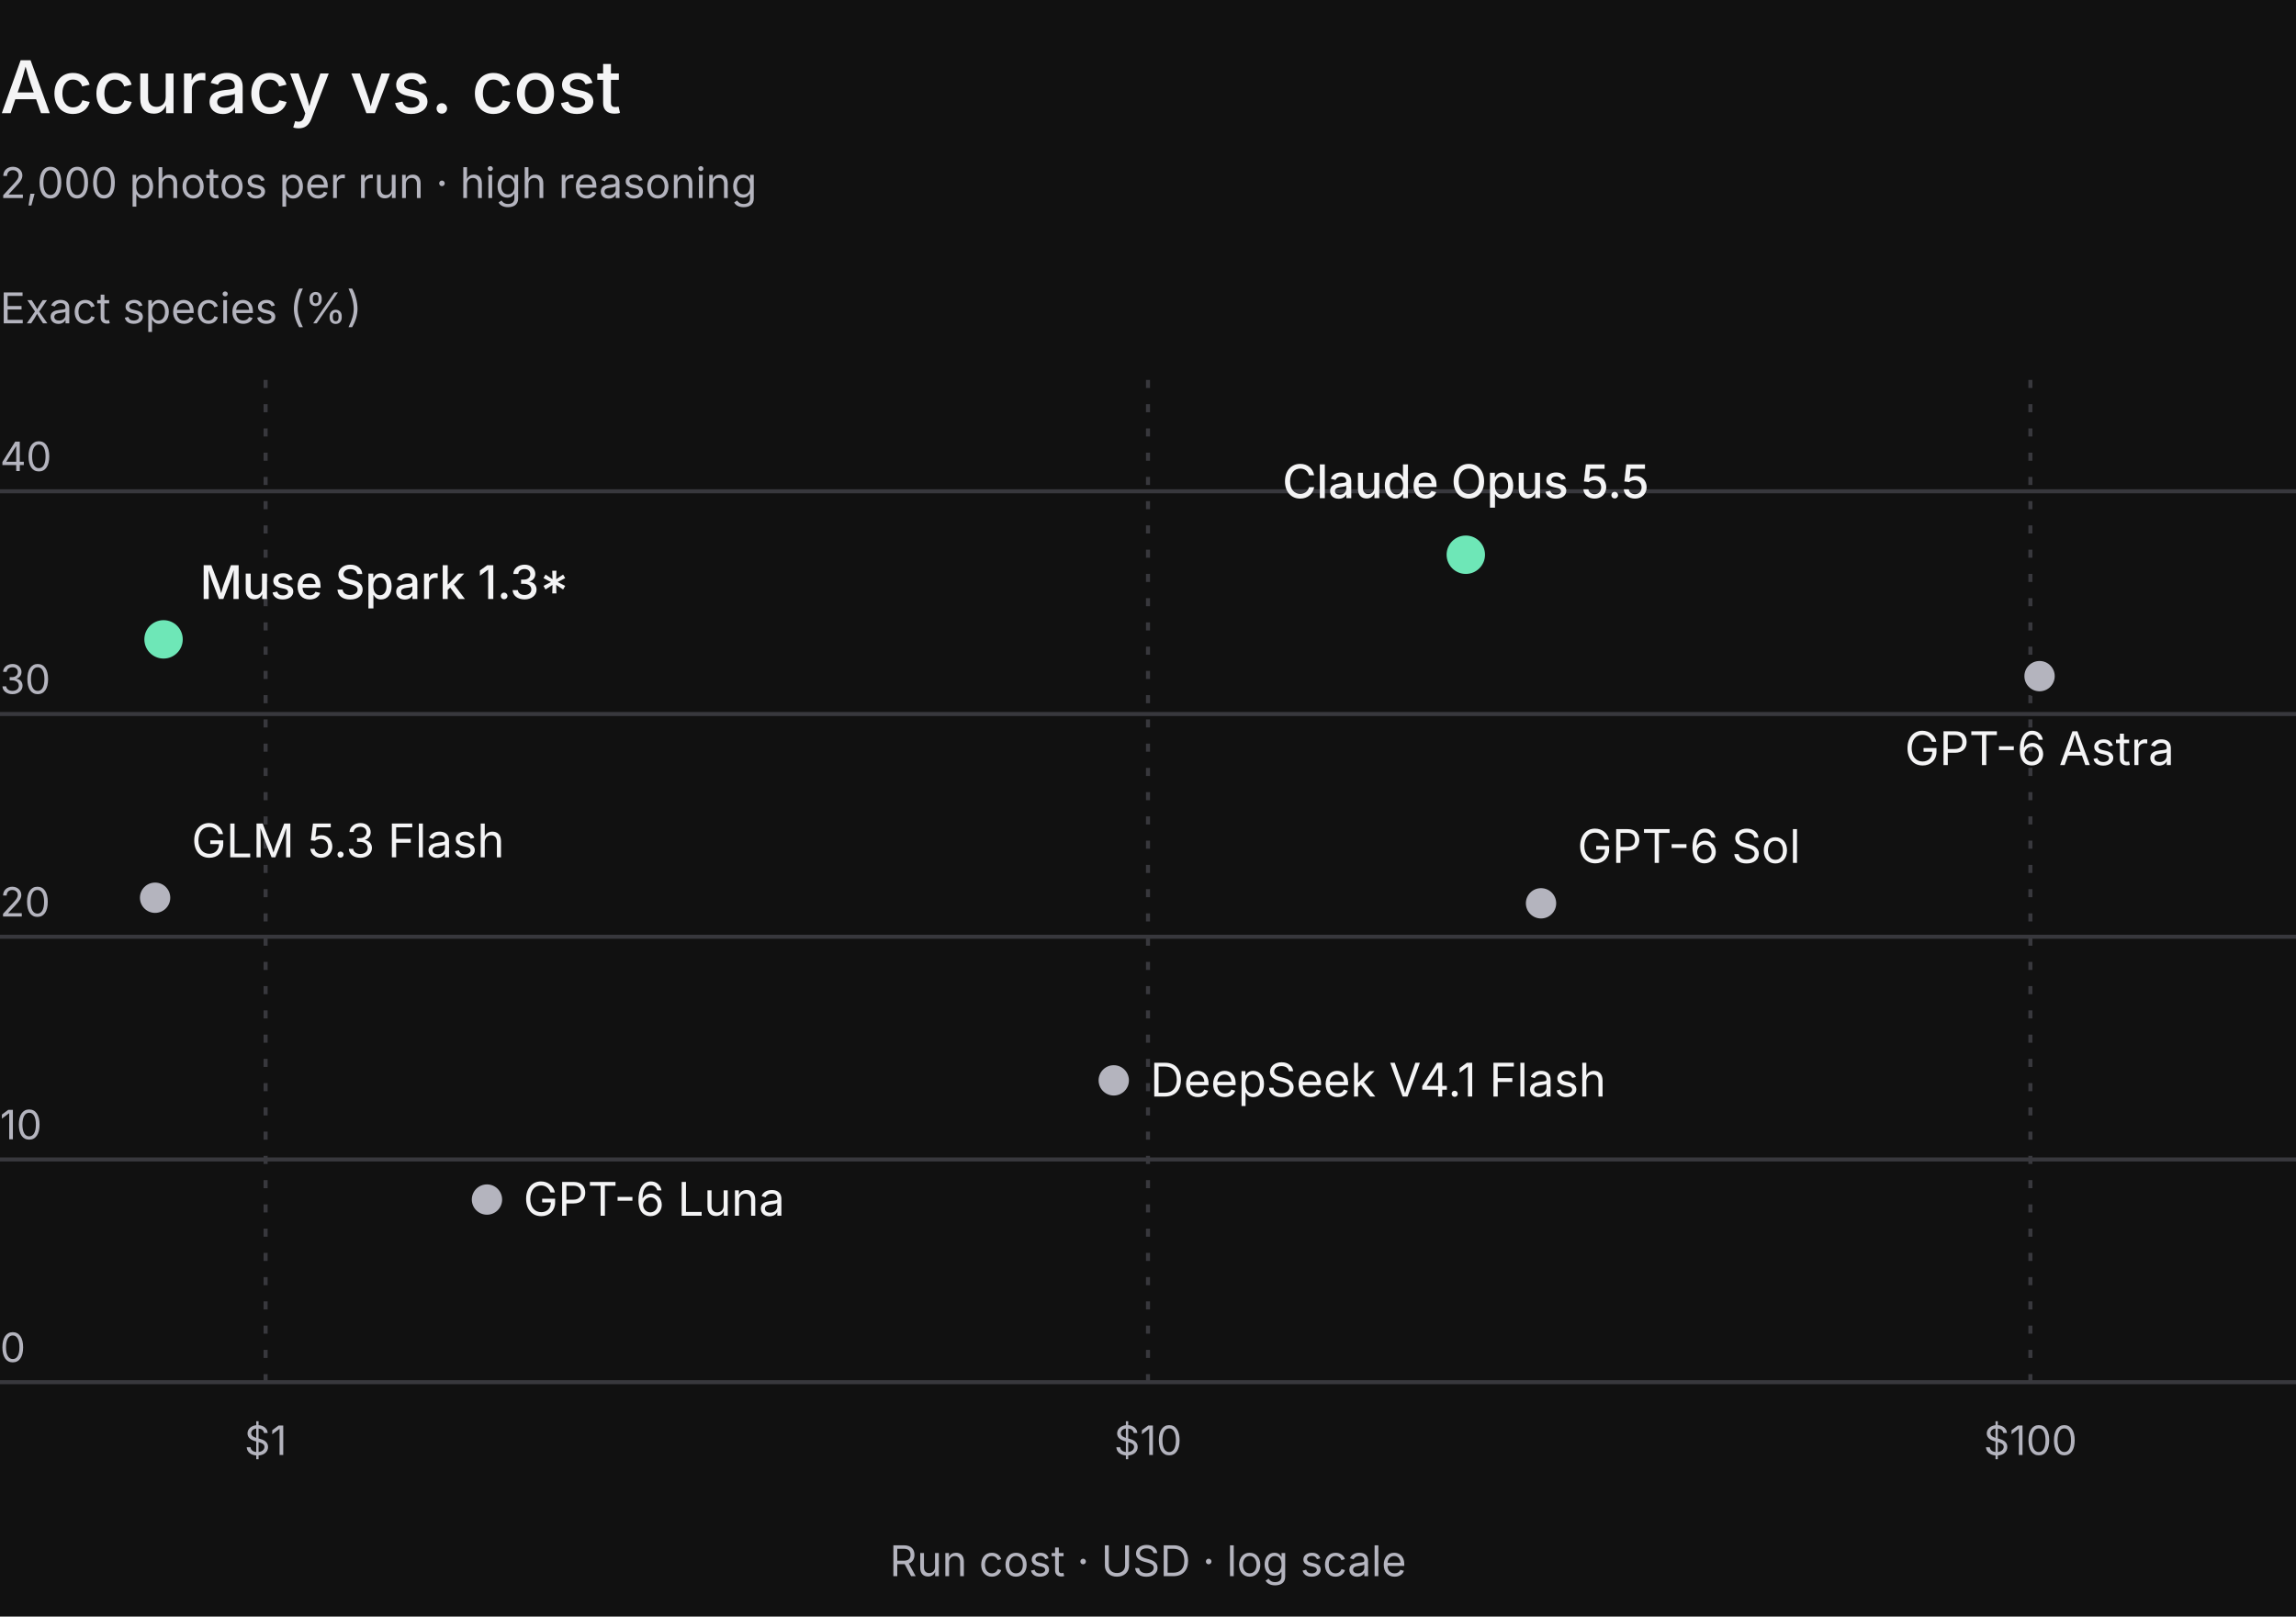
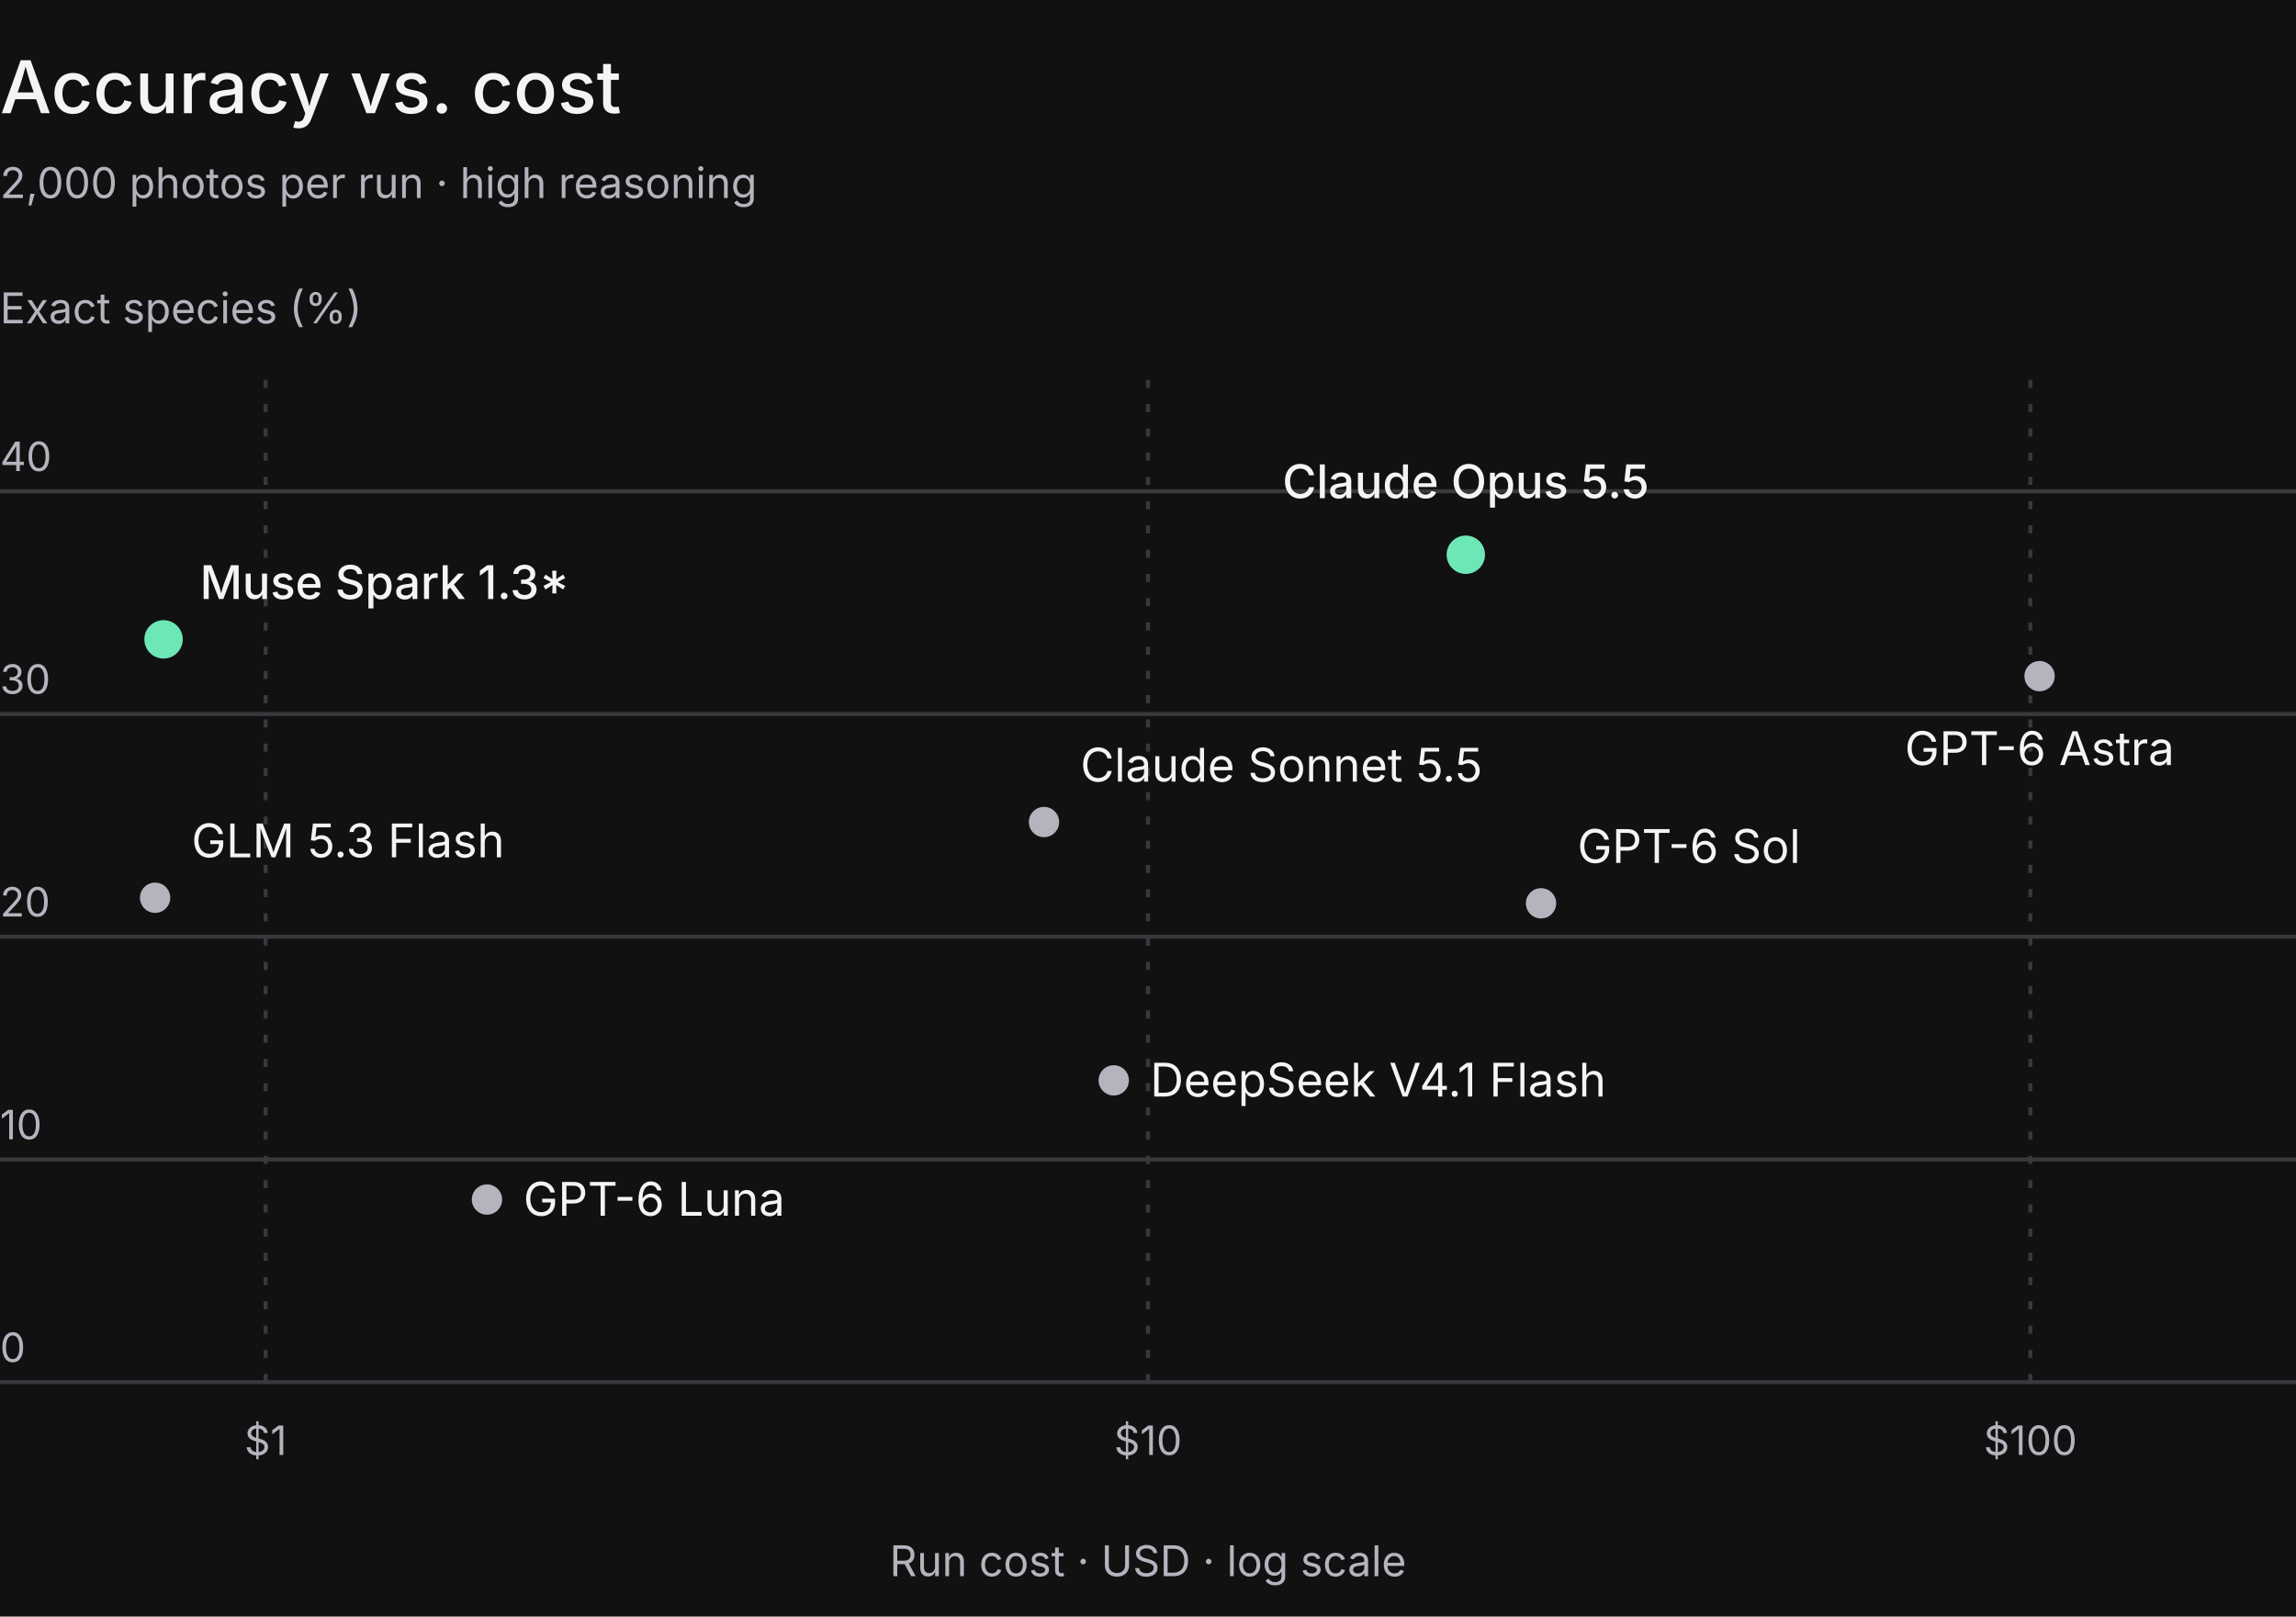
<svg xmlns="http://www.w3.org/2000/svg" width="568" height="400" viewBox="0 0 568 400" role="img" aria-labelledby="title description">
  <rect width="568" height="400" fill="#111111" />
  <text x="0" y="28" fill="#f4f4f5" font-family="Inter, ui-sans-serif, system-ui, sans-serif" font-size="18" font-weight="500" text-anchor="start">Accuracy vs. cost</text>
  <text x="0" y="49" fill="#b4b4be" font-family="Inter, ui-sans-serif, system-ui, sans-serif" font-size="10.5" font-weight="400" text-anchor="start">2,000 photos per run · high reasoning</text>
  <text x="0" y="80" fill="#b4b4be" font-family="Inter, ui-sans-serif, system-ui, sans-serif" font-size="10.5" font-weight="400" text-anchor="start">Exact species (%)</text>
  <line x1="0" y1="342.00" x2="568" y2="342.00" stroke="#38383d" />
  <text x="0" y="337.0" fill="#b4b4be" font-family="Inter, ui-sans-serif, system-ui, sans-serif" font-size="10" font-weight="400" text-anchor="start">0</text>
  <line x1="0" y1="286.89" x2="568" y2="286.89" stroke="#38383d" />
  <text x="0" y="281.889" fill="#b4b4be" font-family="Inter, ui-sans-serif, system-ui, sans-serif" font-size="10" font-weight="400" text-anchor="start">10</text>
  <line x1="0" y1="231.78" x2="568" y2="231.78" stroke="#38383d" />
  <text x="0" y="226.778" fill="#b4b4be" font-family="Inter, ui-sans-serif, system-ui, sans-serif" font-size="10" font-weight="400" text-anchor="start">20</text>
  <line x1="0" y1="176.67" x2="568" y2="176.67" stroke="#38383d" />
  <text x="0" y="171.667" fill="#b4b4be" font-family="Inter, ui-sans-serif, system-ui, sans-serif" font-size="10" font-weight="400" text-anchor="start">30</text>
  <line x1="0" y1="121.56" x2="568" y2="121.56" stroke="#38383d" />
  <text x="0" y="116.556" fill="#b4b4be" font-family="Inter, ui-sans-serif, system-ui, sans-serif" font-size="10" font-weight="400" text-anchor="start">40</text>
  <line x1="65.71" y1="94" x2="65.71" y2="342" stroke="#38383d" stroke-dasharray="2 4" />
  <text x="65.711" y="360" fill="#b4b4be" font-family="Inter, ui-sans-serif, system-ui, sans-serif" font-size="10" font-weight="400" text-anchor="middle">$1</text>
  <line x1="284.00" y1="94" x2="284.00" y2="342" stroke="#38383d" stroke-dasharray="2 4" />
  <text x="284.0" y="360" fill="#b4b4be" font-family="Inter, ui-sans-serif, system-ui, sans-serif" font-size="10" font-weight="400" text-anchor="middle">$10</text>
  <line x1="502.29" y1="94" x2="502.29" y2="342" stroke="#38383d" stroke-dasharray="2 4" />
  <text x="502.289" y="360" fill="#b4b4be" font-family="Inter, ui-sans-serif, system-ui, sans-serif" font-size="10" font-weight="400" text-anchor="middle">$100</text>
  <circle cx="362.62" cy="137.26" r="5.5" fill="#6ee7b7" stroke="#111111" stroke-width="1.5" />
  <text x="362.622" y="123.262" fill="#f4f4f5" font-family="Inter, ui-sans-serif, system-ui, sans-serif" font-size="11.5" font-weight="500" text-anchor="middle">Claude Opus 5.5</text>
  <circle cx="40.46" cy="158.20" r="5.5" fill="#6ee7b7" stroke="#111111" stroke-width="1.5" />
  <text x="49.46" y="148.204" fill="#f4f4f5" font-family="Inter, ui-sans-serif, system-ui, sans-serif" font-size="11.5" font-weight="500" text-anchor="start">Muse Spark 1.3*</text>
  <circle cx="504.56" cy="167.30" r="4.5" fill="#b4b4be" stroke="#111111" stroke-width="1.5" />
  <text x="504.561" y="189.298" fill="#f4f4f5" font-family="Inter, ui-sans-serif, system-ui, sans-serif" font-size="11.5" font-weight="400" text-anchor="middle">GPT-6 Astra</text>
+   <circle cx="258.27" cy="203.40" r="4.5" fill="#b4b4be" stroke="#111111" stroke-width="1.5" />
+   <text x="267.268" y="193.396" fill="#f4f4f5" font-family="Inter, ui-sans-serif, system-ui, sans-serif" font-size="11.5" font-weight="400" text-anchor="start">Claude Sonnet 5.5</text>
  <circle cx="38.37" cy="222.13" r="4.5" fill="#b4b4be" stroke="#111111" stroke-width="1.5" />
  <text x="47.367" y="212.133" fill="#f4f4f5" font-family="Inter, ui-sans-serif, system-ui, sans-serif" font-size="11.5" font-weight="400" text-anchor="start">GLM 5.3 Flash</text>
  <circle cx="381.23" cy="223.51" r="4.5" fill="#b4b4be" stroke="#111111" stroke-width="1.5" />
  <text x="390.228" y="213.511" fill="#f4f4f5" font-family="Inter, ui-sans-serif, system-ui, sans-serif" font-size="11.5" font-weight="400" text-anchor="start">GPT-6 Sol</text>
  <circle cx="275.53" cy="267.32" r="4.5" fill="#b4b4be" stroke="#111111" stroke-width="1.5" />
  <text x="284.535" y="271.324" fill="#f4f4f5" font-family="Inter, ui-sans-serif, system-ui, sans-serif" font-size="11.5" font-weight="400" text-anchor="start">DeepSeek V4.1 Flash</text>
  <circle cx="120.47" cy="296.81" r="4.5" fill="#b4b4be" stroke="#111111" stroke-width="1.5" />
  <text x="129.467" y="300.809" fill="#f4f4f5" font-family="Inter, ui-sans-serif, system-ui, sans-serif" font-size="11.5" font-weight="400" text-anchor="start">GPT-6 Luna</text>
  <text x="284.0" y="390" fill="#b4b4be" font-family="Inter, ui-sans-serif, system-ui, sans-serif" font-size="10.5" font-weight="400" text-anchor="middle">Run cost · USD · log scale</text>
</svg>
